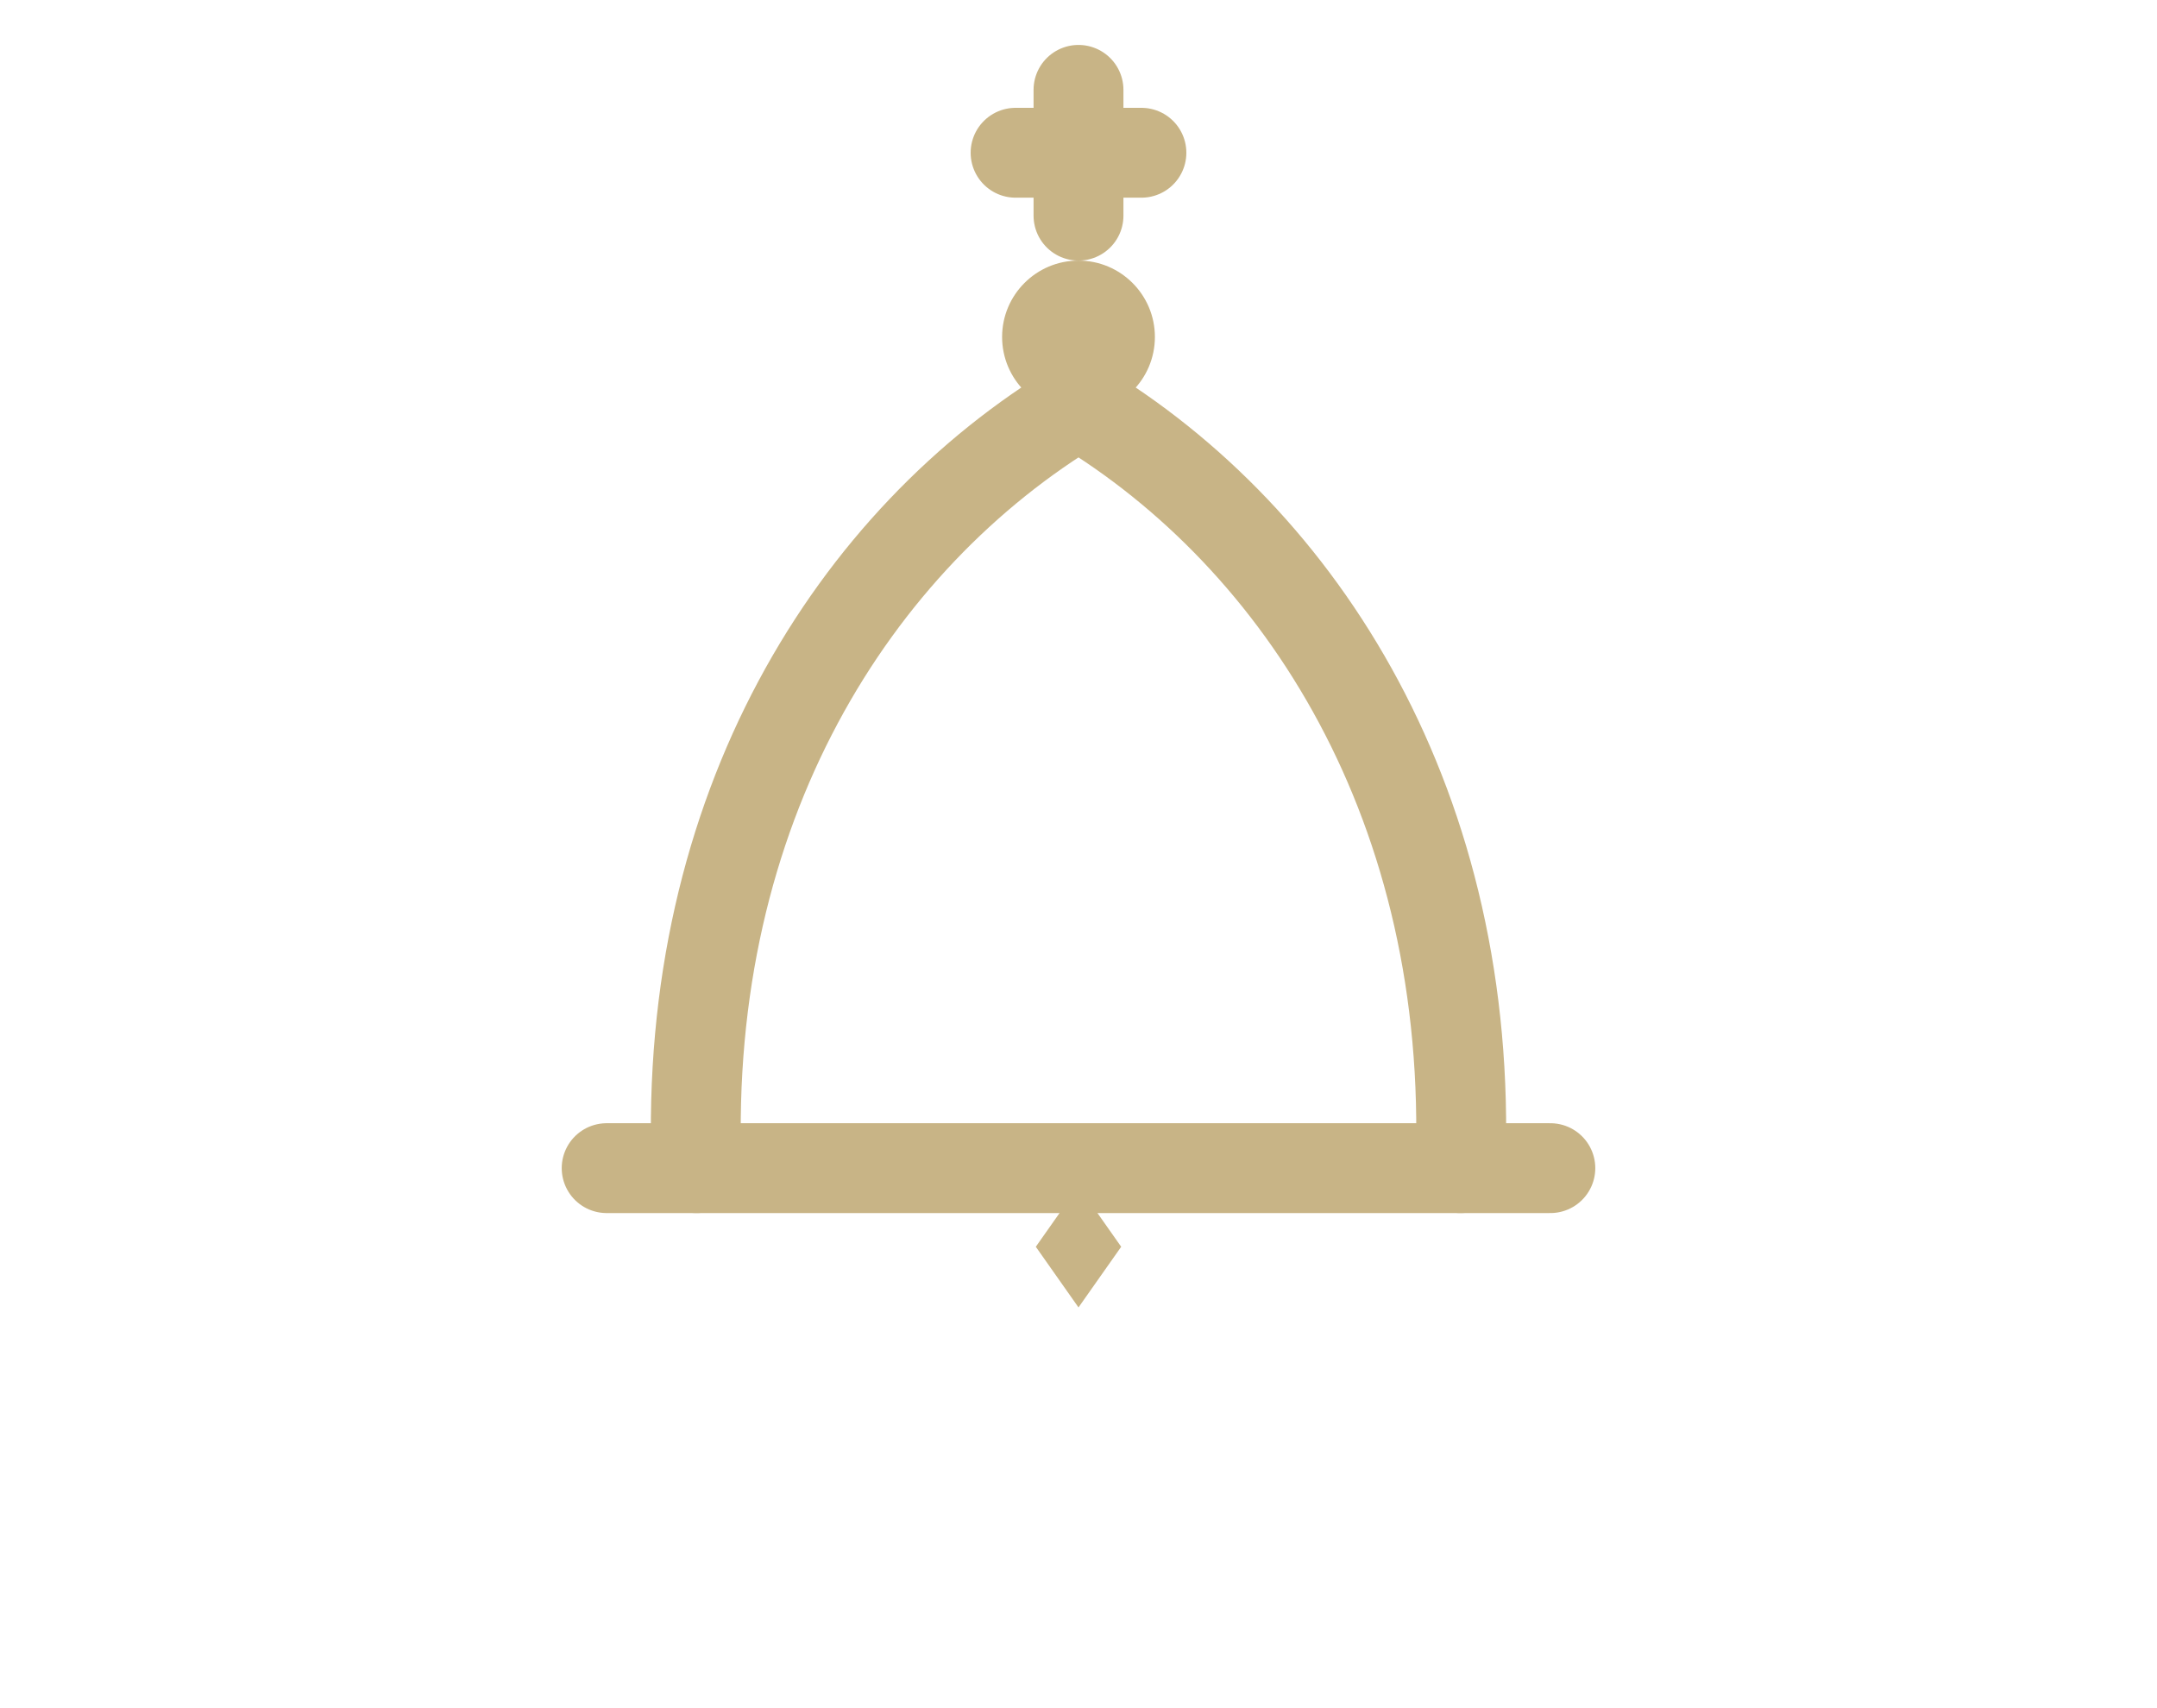
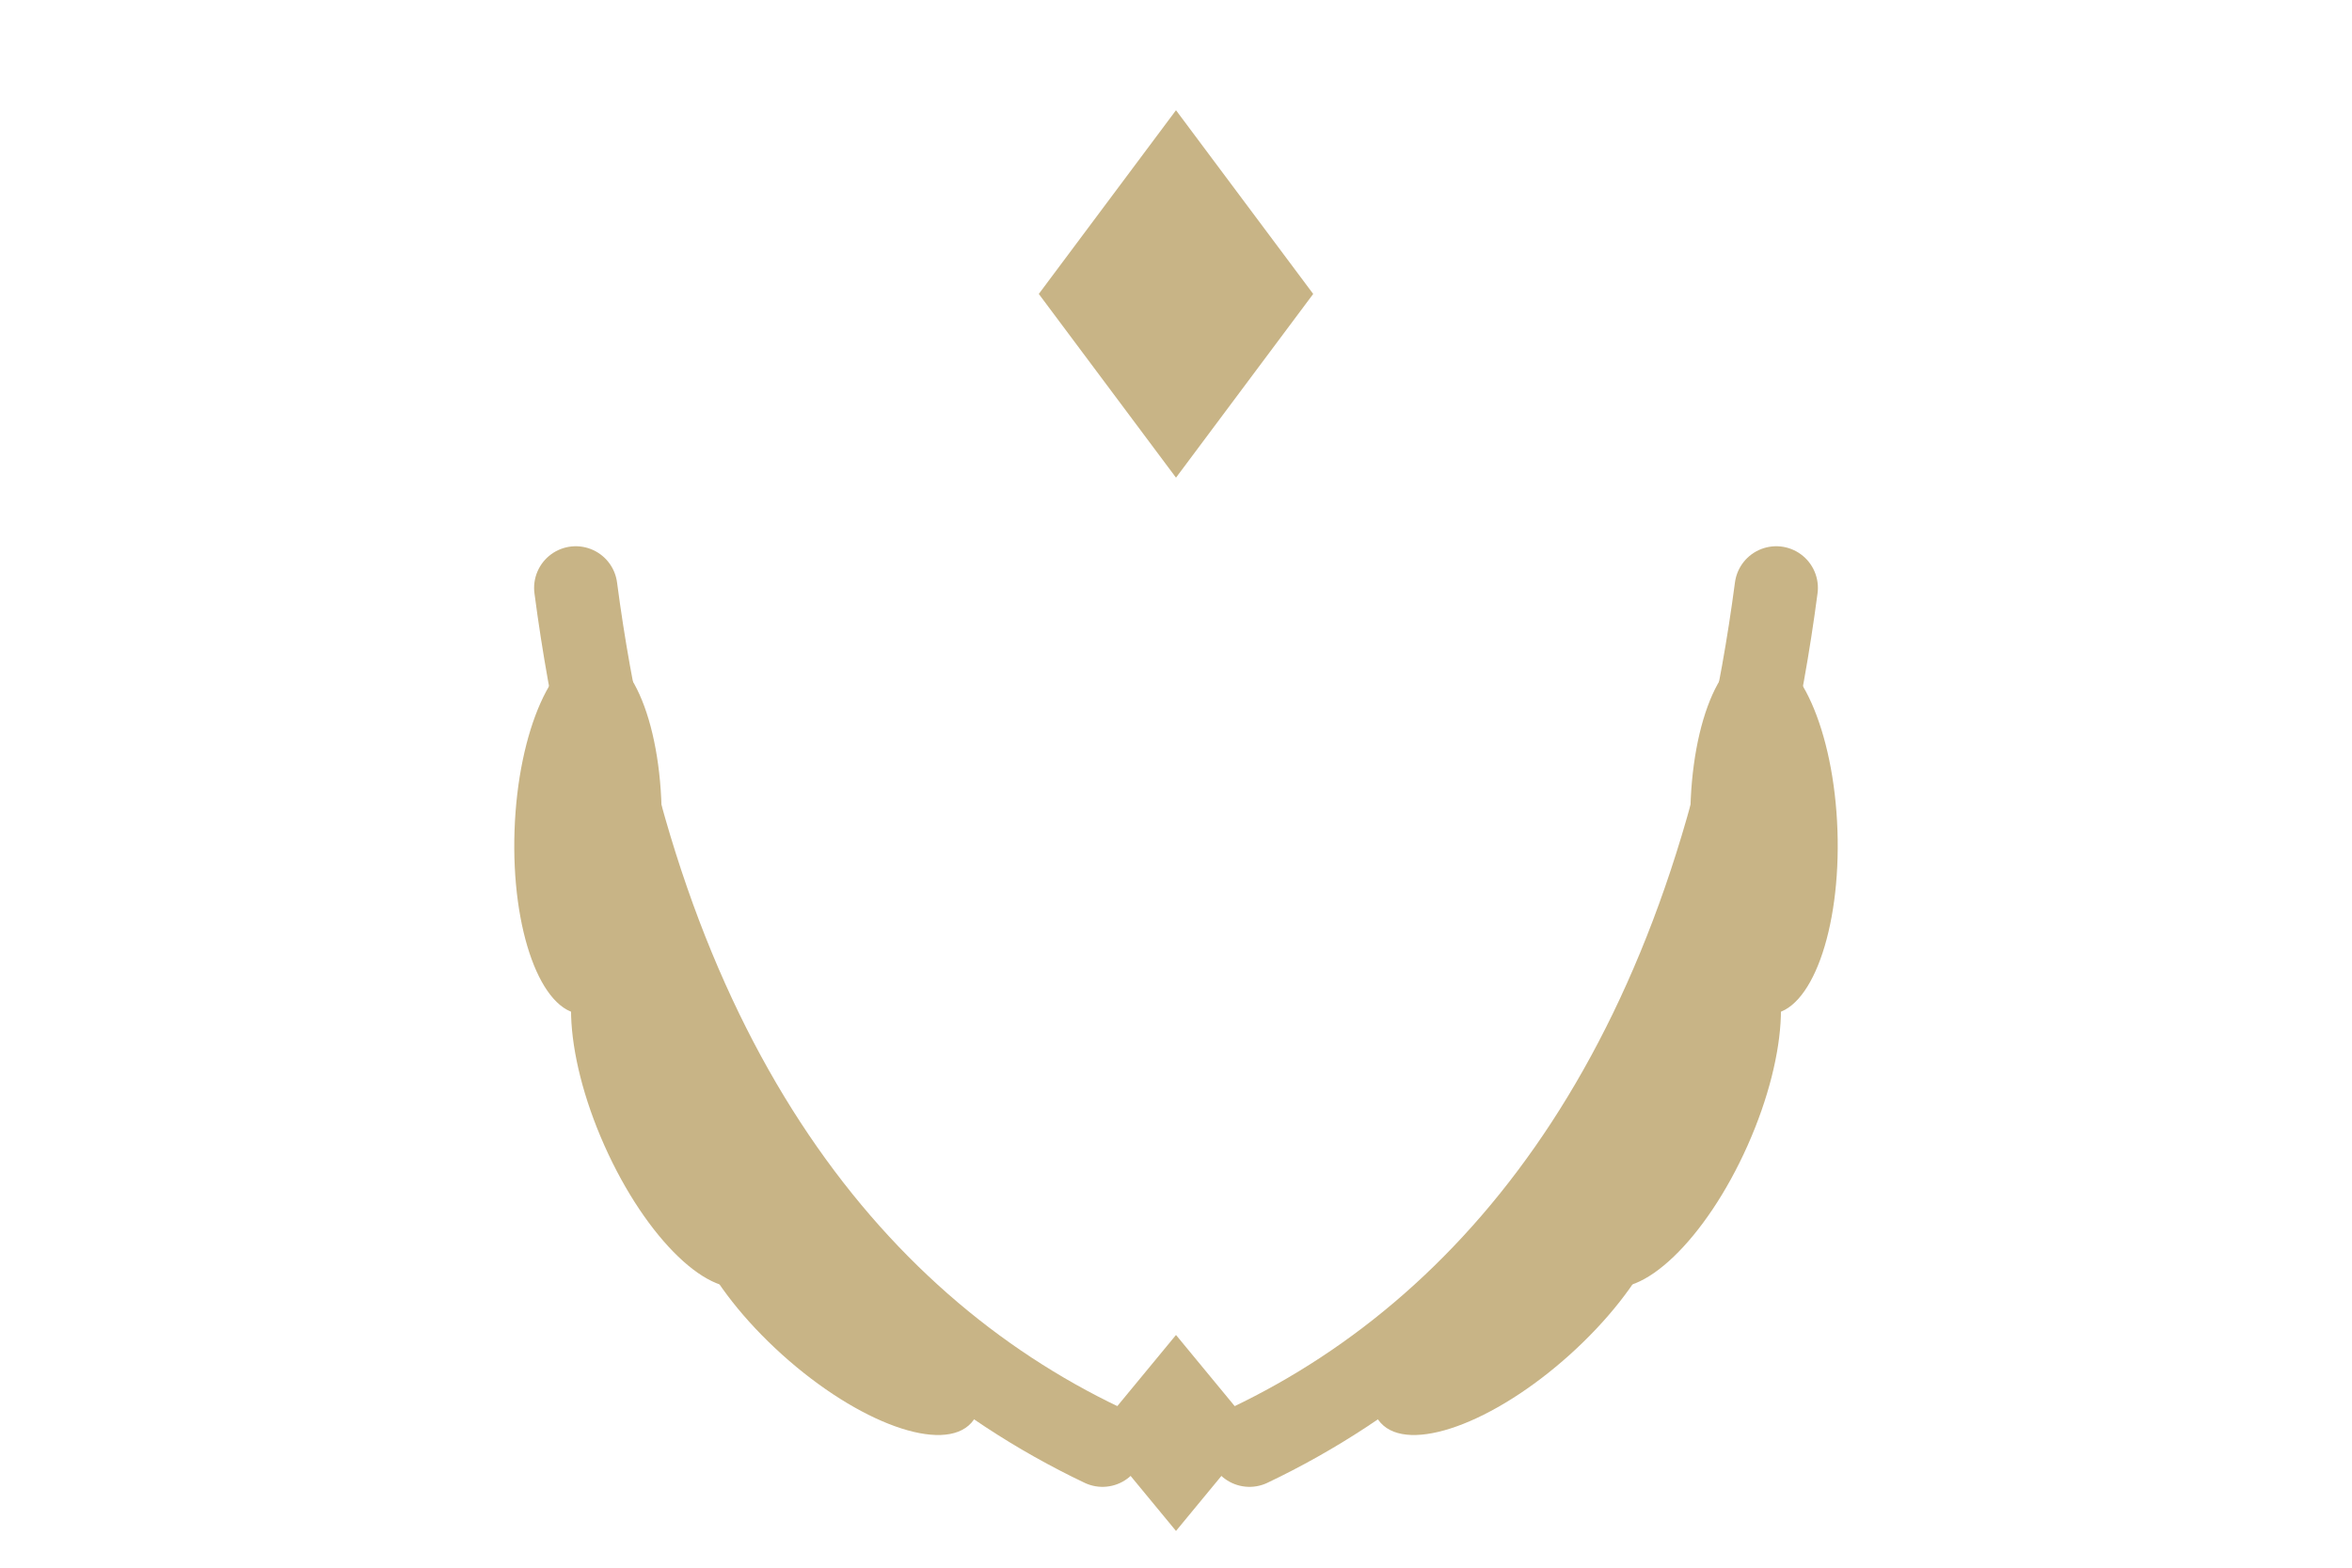
- <svg xmlns="http://www.w3.org/2000/svg" viewBox="0 0 96 76">
-   <g fill="none" stroke="#C8B486" stroke-width="4" stroke-linecap="round" stroke-linejoin="round">
-     <path d="M27 52h42" />
-     <path d="M31 52c-.6-16 7-28 17-34" />
-     <path d="M65 52c.6-16-7-28-17-34" />
-     <circle cx="48" cy="15" r="3.4" fill="#C8B486" stroke="none" />
-     <path d="M48 9.6V4m-2.8 2.8h5.6" />
-     <path d="M48 52.8l1.9 2.7-1.9 2.7-1.9-2.7Z" fill="#C8B486" stroke="none" />
+ <svg xmlns="http://www.w3.org/2000/svg" viewBox="0 0 96 64">
+   <g fill="none" stroke="#C8B486" stroke-width="3.4" stroke-linecap="round" stroke-linejoin="round">
+     <path d="M48 4.5l5.6 7.5-5.6 7.5-5.6-7.5Z" fill="#C8B486" stroke="none" />
+     <path d="M45 59C34.5 54 26 43 23.5 24" />
+     <path d="M51 59C61.5 54 70 43 72.5 24" />
+     <path d="M48 54.5l3.3 4-3.3 4-3.3-4Z" fill="#C8B486" stroke="none" />
+   </g>
+   <g fill="#C8B486">
+     <ellipse cx="34" cy="53" rx="3.1" ry="7.6" transform="rotate(-48 34 53)" />
+     <ellipse cx="27.5" cy="45.5" rx="3.1" ry="7.6" transform="rotate(-24 27.5 45.5)" />
+     <ellipse cx="24" cy="34" rx="3" ry="7.4" transform="rotate(2 24 34)" />
+     <ellipse cx="62" cy="53" rx="3.1" ry="7.6" transform="rotate(48 62 53)" />
+     <ellipse cx="68.5" cy="45.5" rx="3.1" ry="7.6" transform="rotate(24 68.5 45.5)" />
+     <ellipse cx="72" cy="34" rx="3" ry="7.4" transform="rotate(-2 72 34)" />
  </g>
</svg>
